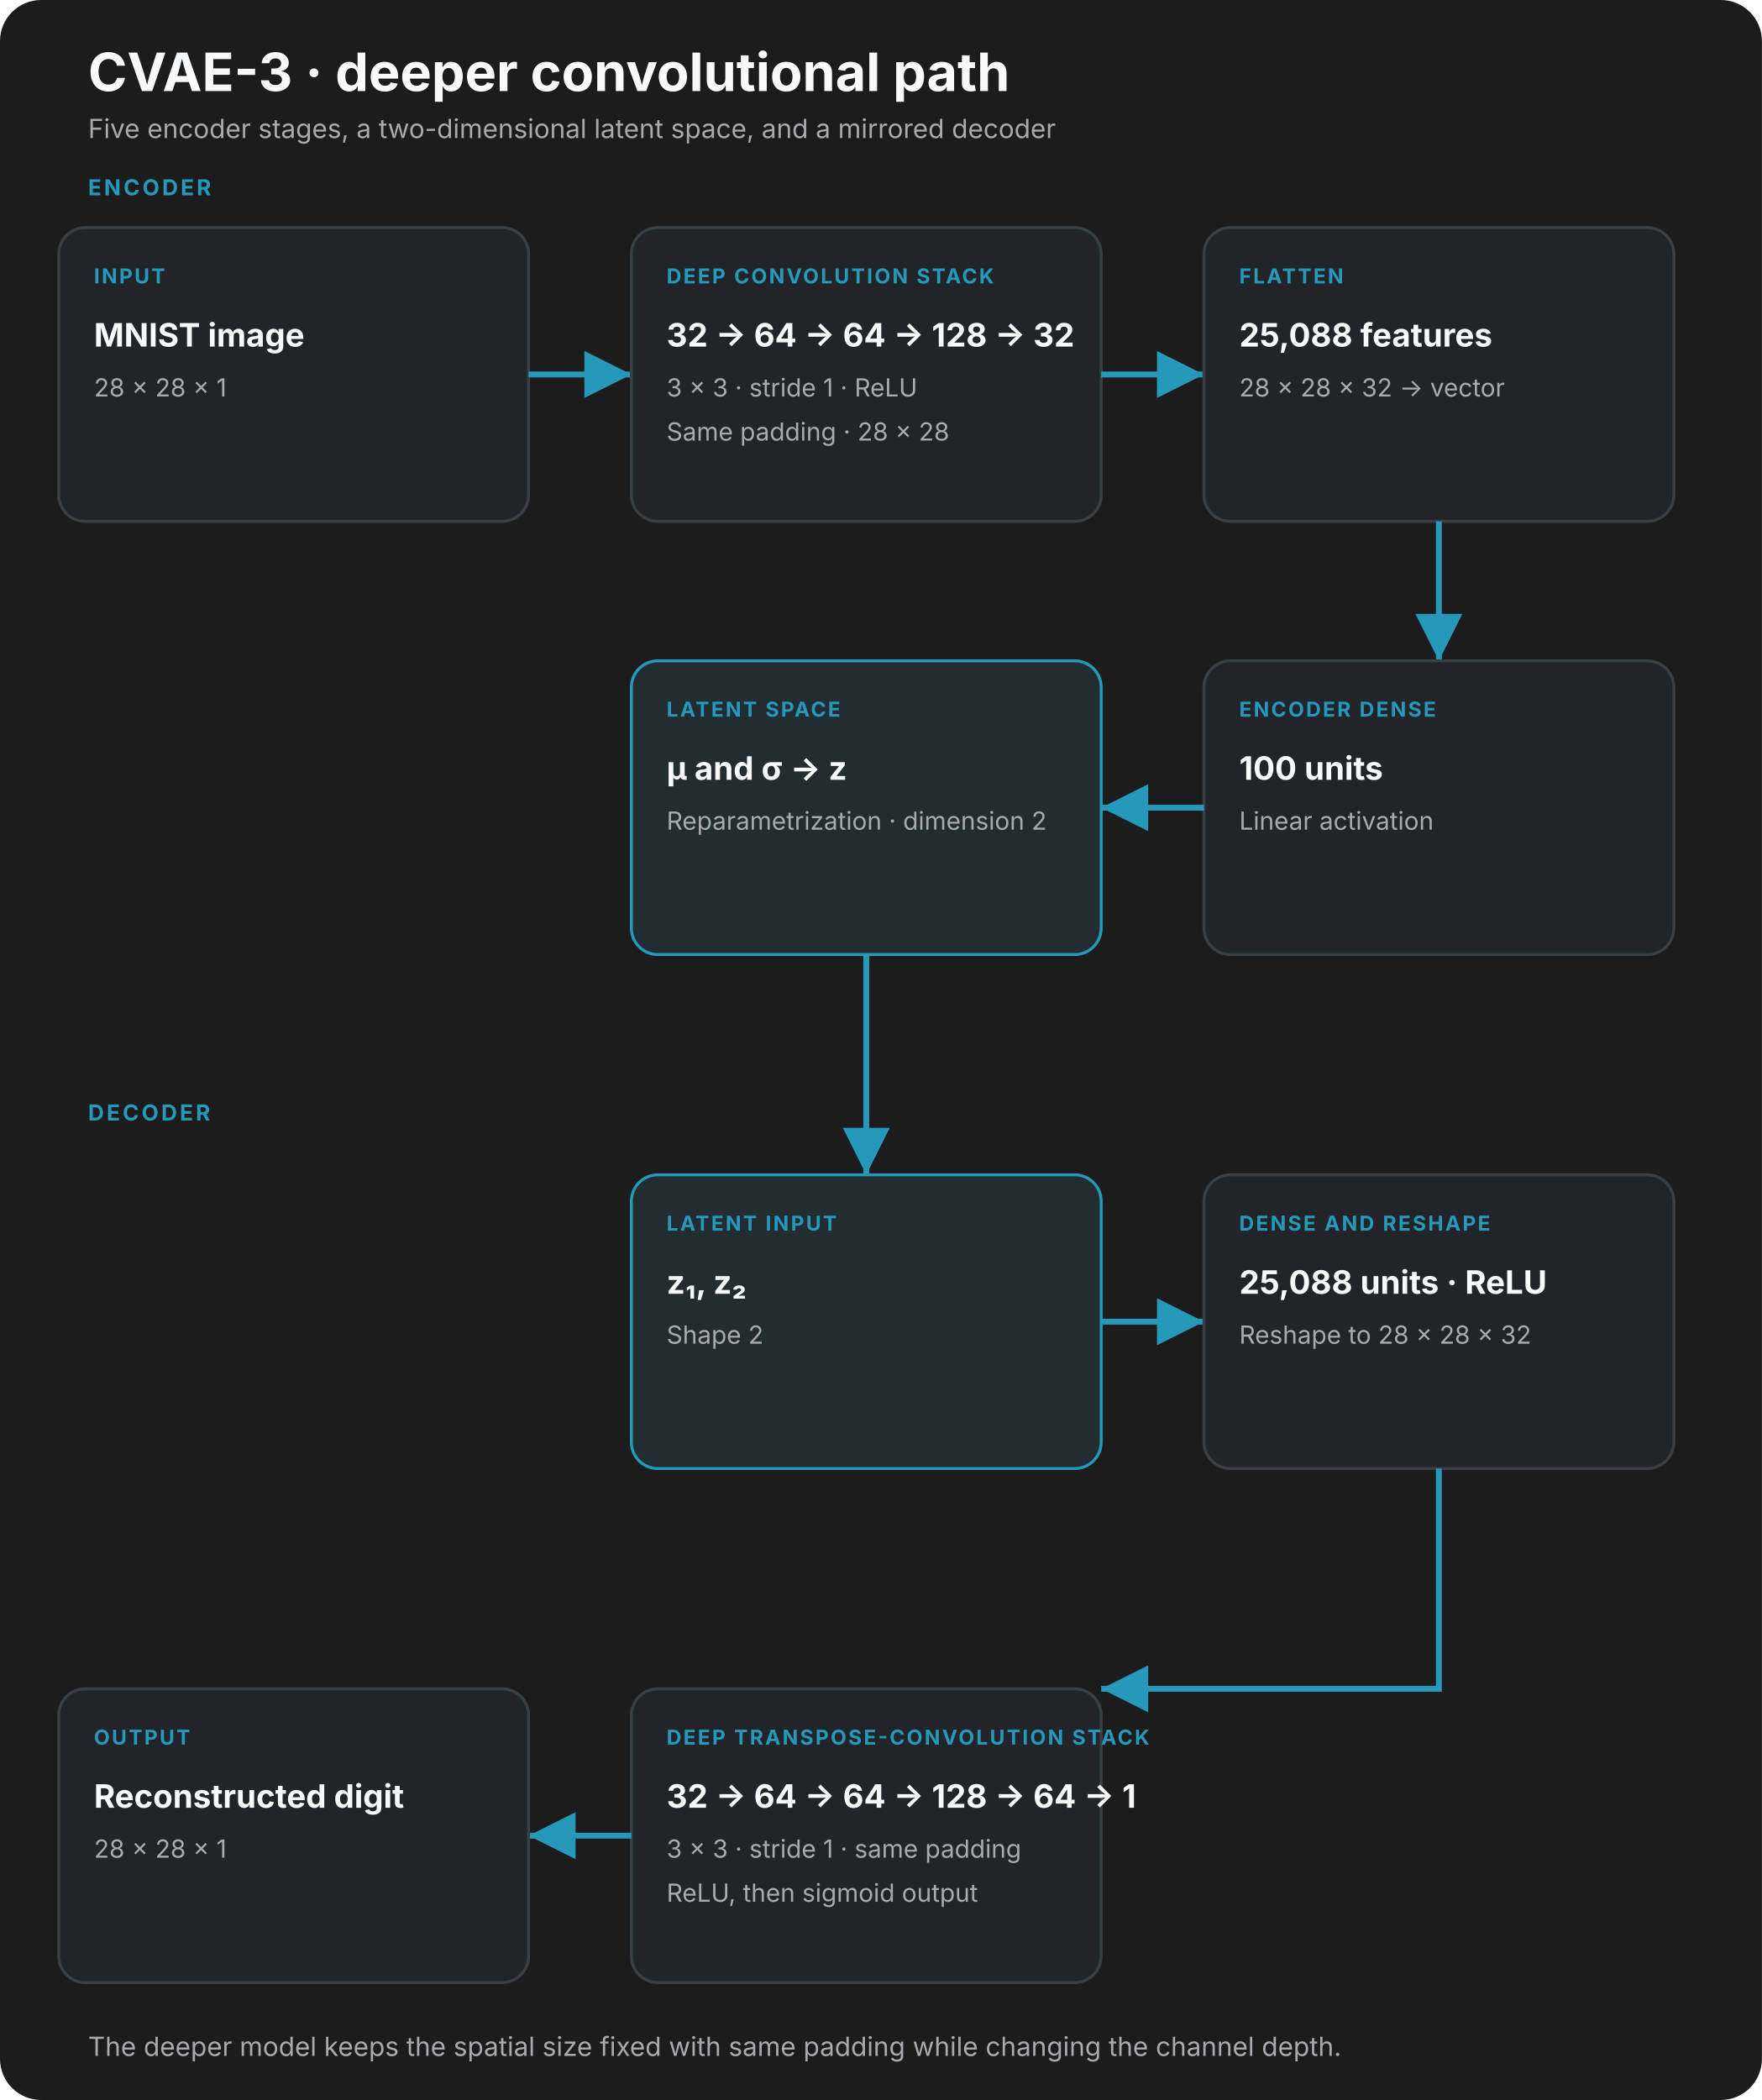
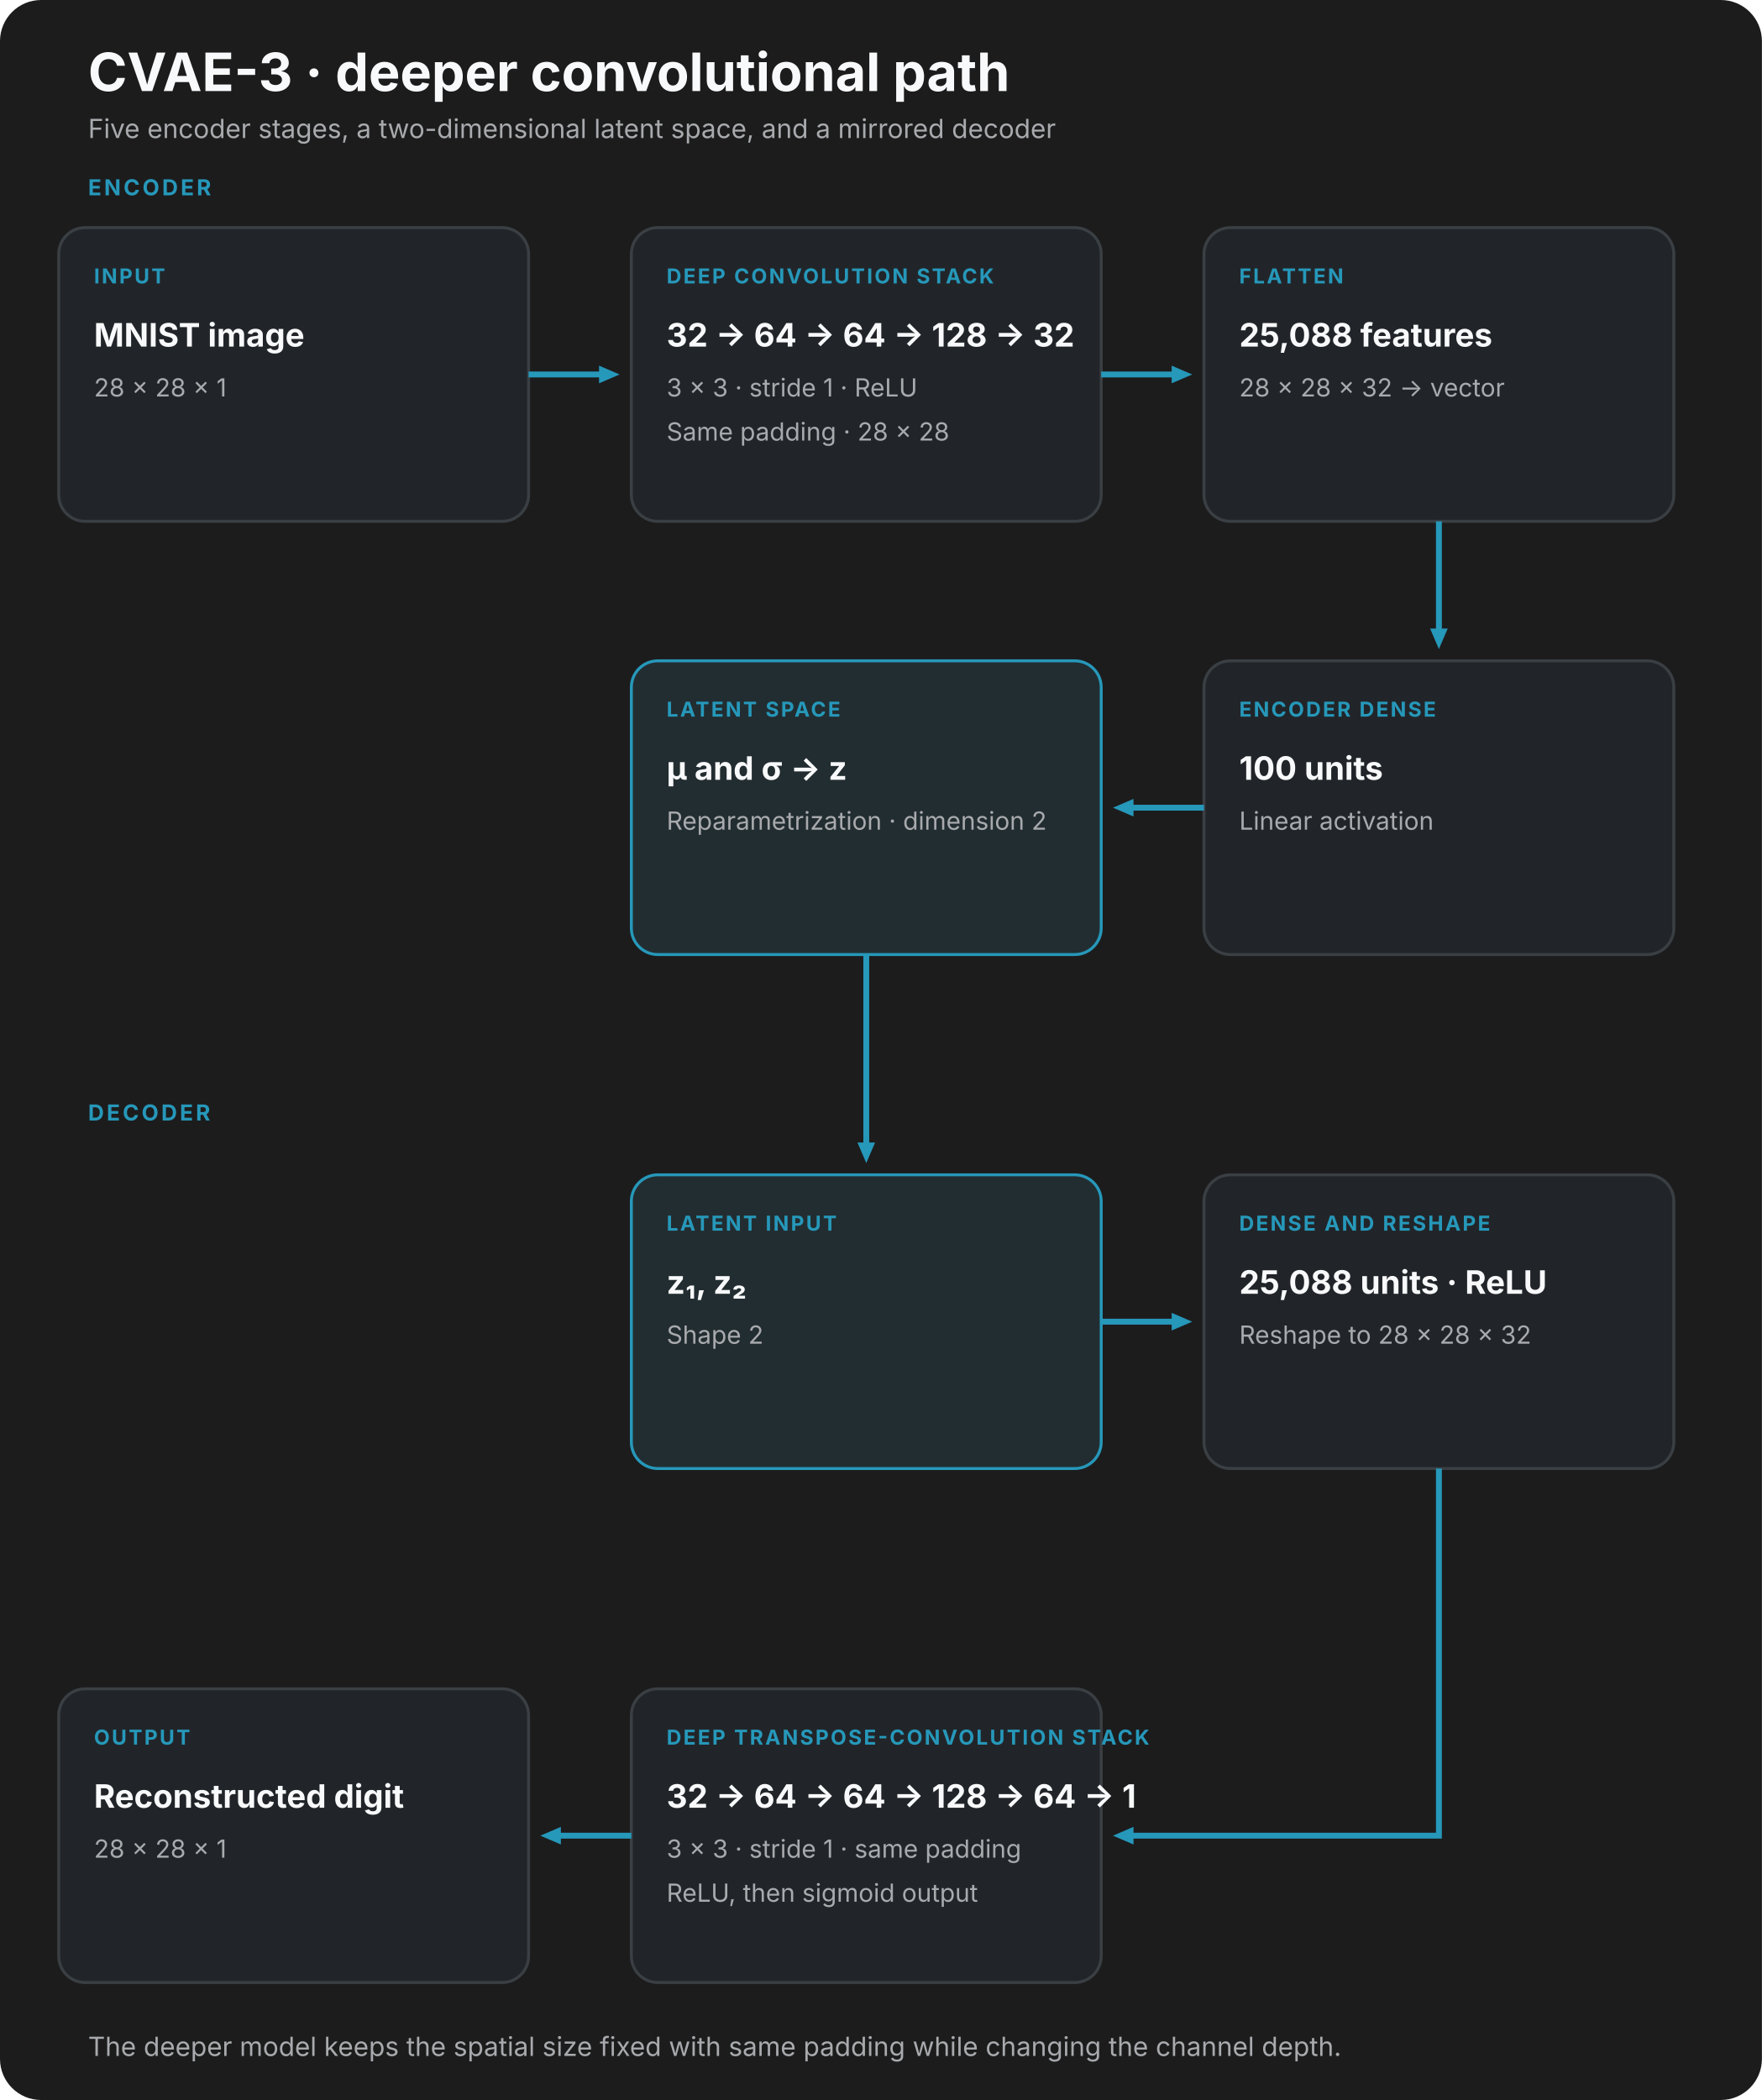
<svg xmlns="http://www.w3.org/2000/svg" viewBox="0 0 1200 1430" role="img" aria-labelledby="cvae3-title cvae3-desc">
  <defs>
-     <marker id="cvae3-arrow" markerWidth="11" markerHeight="11" refX="8" refY="4" orient="auto">
-       <path d="M0 0 8 4 0 8Z" fill="#2698ba" />
+     <marker id="cvae3-arrow" markerWidth="16" markerHeight="12" refX="2" refY="6" orient="auto" markerUnits="userSpaceOnUse">
+       <path d="M0 0 14 6 0 12Z" fill="#2698ba" stroke="none" />
    </marker>
-     <style>.h{fill:#f8f9fa;font:700 36px Inter,-apple-system,BlinkMacSystemFont,"Segoe UI",sans-serif}.s{fill:#a8aaad;font:400 18px Inter,-apple-system,BlinkMacSystemFont,"Segoe UI",sans-serif}.r{fill:#2698ba;font:700 15px Inter,-apple-system,BlinkMacSystemFont,"Segoe UI",sans-serif;letter-spacing:1.8px}.k{fill:#2698ba;font:700 14px Inter,-apple-system,BlinkMacSystemFont,"Segoe UI",sans-serif;letter-spacing:1.3px}.n{fill:#f8f9fa;font:700 22px Inter,-apple-system,BlinkMacSystemFont,"Segoe UI",sans-serif}.d{fill:#a8aaad;font:400 17px Inter,-apple-system,BlinkMacSystemFont,"Segoe UI",sans-serif}.c{fill:#212529;stroke:#3a3f44;stroke-width:2}.z{fill:#222d31;stroke:#2698ba;stroke-width:2}.a{fill:none;stroke:#2698ba;stroke-width:4;marker-end:url(#cvae3-arrow)}</style>
+     <style>.h{fill:#f8f9fa;font:700 36px Inter,-apple-system,BlinkMacSystemFont,"Segoe UI",sans-serif}.s{fill:#a8aaad;font:400 18px Inter,-apple-system,BlinkMacSystemFont,"Segoe UI",sans-serif}.r{fill:#2698ba;font:700 15px Inter,-apple-system,BlinkMacSystemFont,"Segoe UI",sans-serif;letter-spacing:1.8px}.k{fill:#2698ba;font:700 14px Inter,-apple-system,BlinkMacSystemFont,"Segoe UI",sans-serif;letter-spacing:1.3px}.n{fill:#f8f9fa;font:700 22px Inter,-apple-system,BlinkMacSystemFont,"Segoe UI",sans-serif}.d{fill:#a8aaad;font:400 17px Inter,-apple-system,BlinkMacSystemFont,"Segoe UI",sans-serif}.c{fill:#212529;stroke:#3a3f44;stroke-width:2}.z{fill:#222d31;stroke:#2698ba;stroke-width:2}.a{fill:none;stroke:#2698ba;stroke-width:4;stroke-linecap: butt; marker-end:url(#cvae3-arrow)}</style>
  </defs>
  <rect width="1200" height="1430" rx="28" fill="#1c1c1d" />
  <text x="60" y="62" class="h">CVAE-3 · deeper convolutional path</text>
  <text x="60" y="94" class="s">Five encoder stages, a two-dimensional latent space, and a mirrored decoder</text>
  <text x="60" y="133" class="r">ENCODER</text>
  <g transform="translate(40 155)">
    <rect width="320" height="200" rx="18" class="c" />
    <text x="24" y="38" class="k">INPUT</text>
    <text x="24" y="81" class="n">MNIST image</text>
    <text x="24" y="115" class="d">28 × 28 × 1</text>
  </g>
-   <path d="M360 255h70" class="a" />
+   <path d="M360 255h50" class="a" />
  <g transform="translate(430 155)">
    <rect width="320" height="200" rx="18" class="c" />
    <text x="24" y="38" class="k">DEEP CONVOLUTION STACK</text>
    <text x="24" y="81" class="n">32 → 64 → 64 → 128 → 32</text>
    <text x="24" y="115" class="d">3 × 3 · stride 1 · ReLU</text>
    <text x="24" y="145" class="d">Same padding · 28 × 28</text>
  </g>
-   <path d="M750 255h70" class="a" />
+   <path d="M750 255h50" class="a" />
  <g transform="translate(820 155)">
    <rect width="320" height="200" rx="18" class="c" />
    <text x="24" y="38" class="k">FLATTEN</text>
    <text x="24" y="81" class="n">25,088 features</text>
    <text x="24" y="115" class="d">28 × 28 × 32 → vector</text>
  </g>
-   <path d="M980 355v95" class="a" />
+   <path d="M980 355v75" class="a" />
  <g transform="translate(820 450)">
    <rect width="320" height="200" rx="18" class="c" />
    <text x="24" y="38" class="k">ENCODER DENSE</text>
    <text x="24" y="81" class="n">100 units</text>
    <text x="24" y="115" class="d">Linear activation</text>
  </g>
-   <path d="M820 550h-70" class="a" />
+   <path d="M820 550h-50" class="a" />
  <g transform="translate(430 450)">
    <rect width="320" height="200" rx="18" class="z" />
    <text x="24" y="38" class="k">LATENT SPACE</text>
    <text x="24" y="81" class="n">μ and σ → z</text>
    <text x="24" y="115" class="d">Reparametrization · dimension 2</text>
  </g>
  <text x="60" y="763" class="r">DECODER</text>
-   <path d="M590 650v150" class="a" />
+   <path d="M590 650v130" class="a" />
  <g transform="translate(430 800)">
    <rect width="320" height="200" rx="18" class="z" />
    <text x="24" y="38" class="k">LATENT INPUT</text>
    <text x="24" y="81" class="n">z₁, z₂</text>
    <text x="24" y="115" class="d">Shape 2</text>
  </g>
-   <path d="M750 900h70" class="a" />
+   <path d="M750 900h50" class="a" />
  <g transform="translate(820 800)">
    <rect width="320" height="200" rx="18" class="c" />
    <text x="24" y="38" class="k">DENSE AND RESHAPE</text>
    <text x="24" y="81" class="n">25,088 units · ReLU</text>
    <text x="24" y="115" class="d">Reshape to 28 × 28 × 32</text>
  </g>
-   <path d="M980 1000v150h-230" class="a" />
+   <path d="M980 1000v250h-210" class="a" />
  <g transform="translate(430 1150)">
    <rect width="320" height="200" rx="18" class="c" />
    <text x="24" y="38" class="k">DEEP TRANSPOSE-CONVOLUTION STACK</text>
    <text x="24" y="81" class="n">32 → 64 → 64 → 128 → 64 → 1</text>
    <text x="24" y="115" class="d">3 × 3 · stride 1 · same padding</text>
    <text x="24" y="145" class="d">ReLU, then sigmoid output</text>
  </g>
-   <path d="M430 1250h-70" class="a" />
+   <path d="M430 1250h-50" class="a" />
  <g transform="translate(40 1150)">
    <rect width="320" height="200" rx="18" class="c" />
    <text x="24" y="38" class="k">OUTPUT</text>
    <text x="24" y="81" class="n">Reconstructed digit</text>
    <text x="24" y="115" class="d">28 × 28 × 1</text>
  </g>
  <text x="60" y="1400" class="s">The deeper model keeps the spatial size fixed with same padding while changing the channel depth.</text>
</svg>
